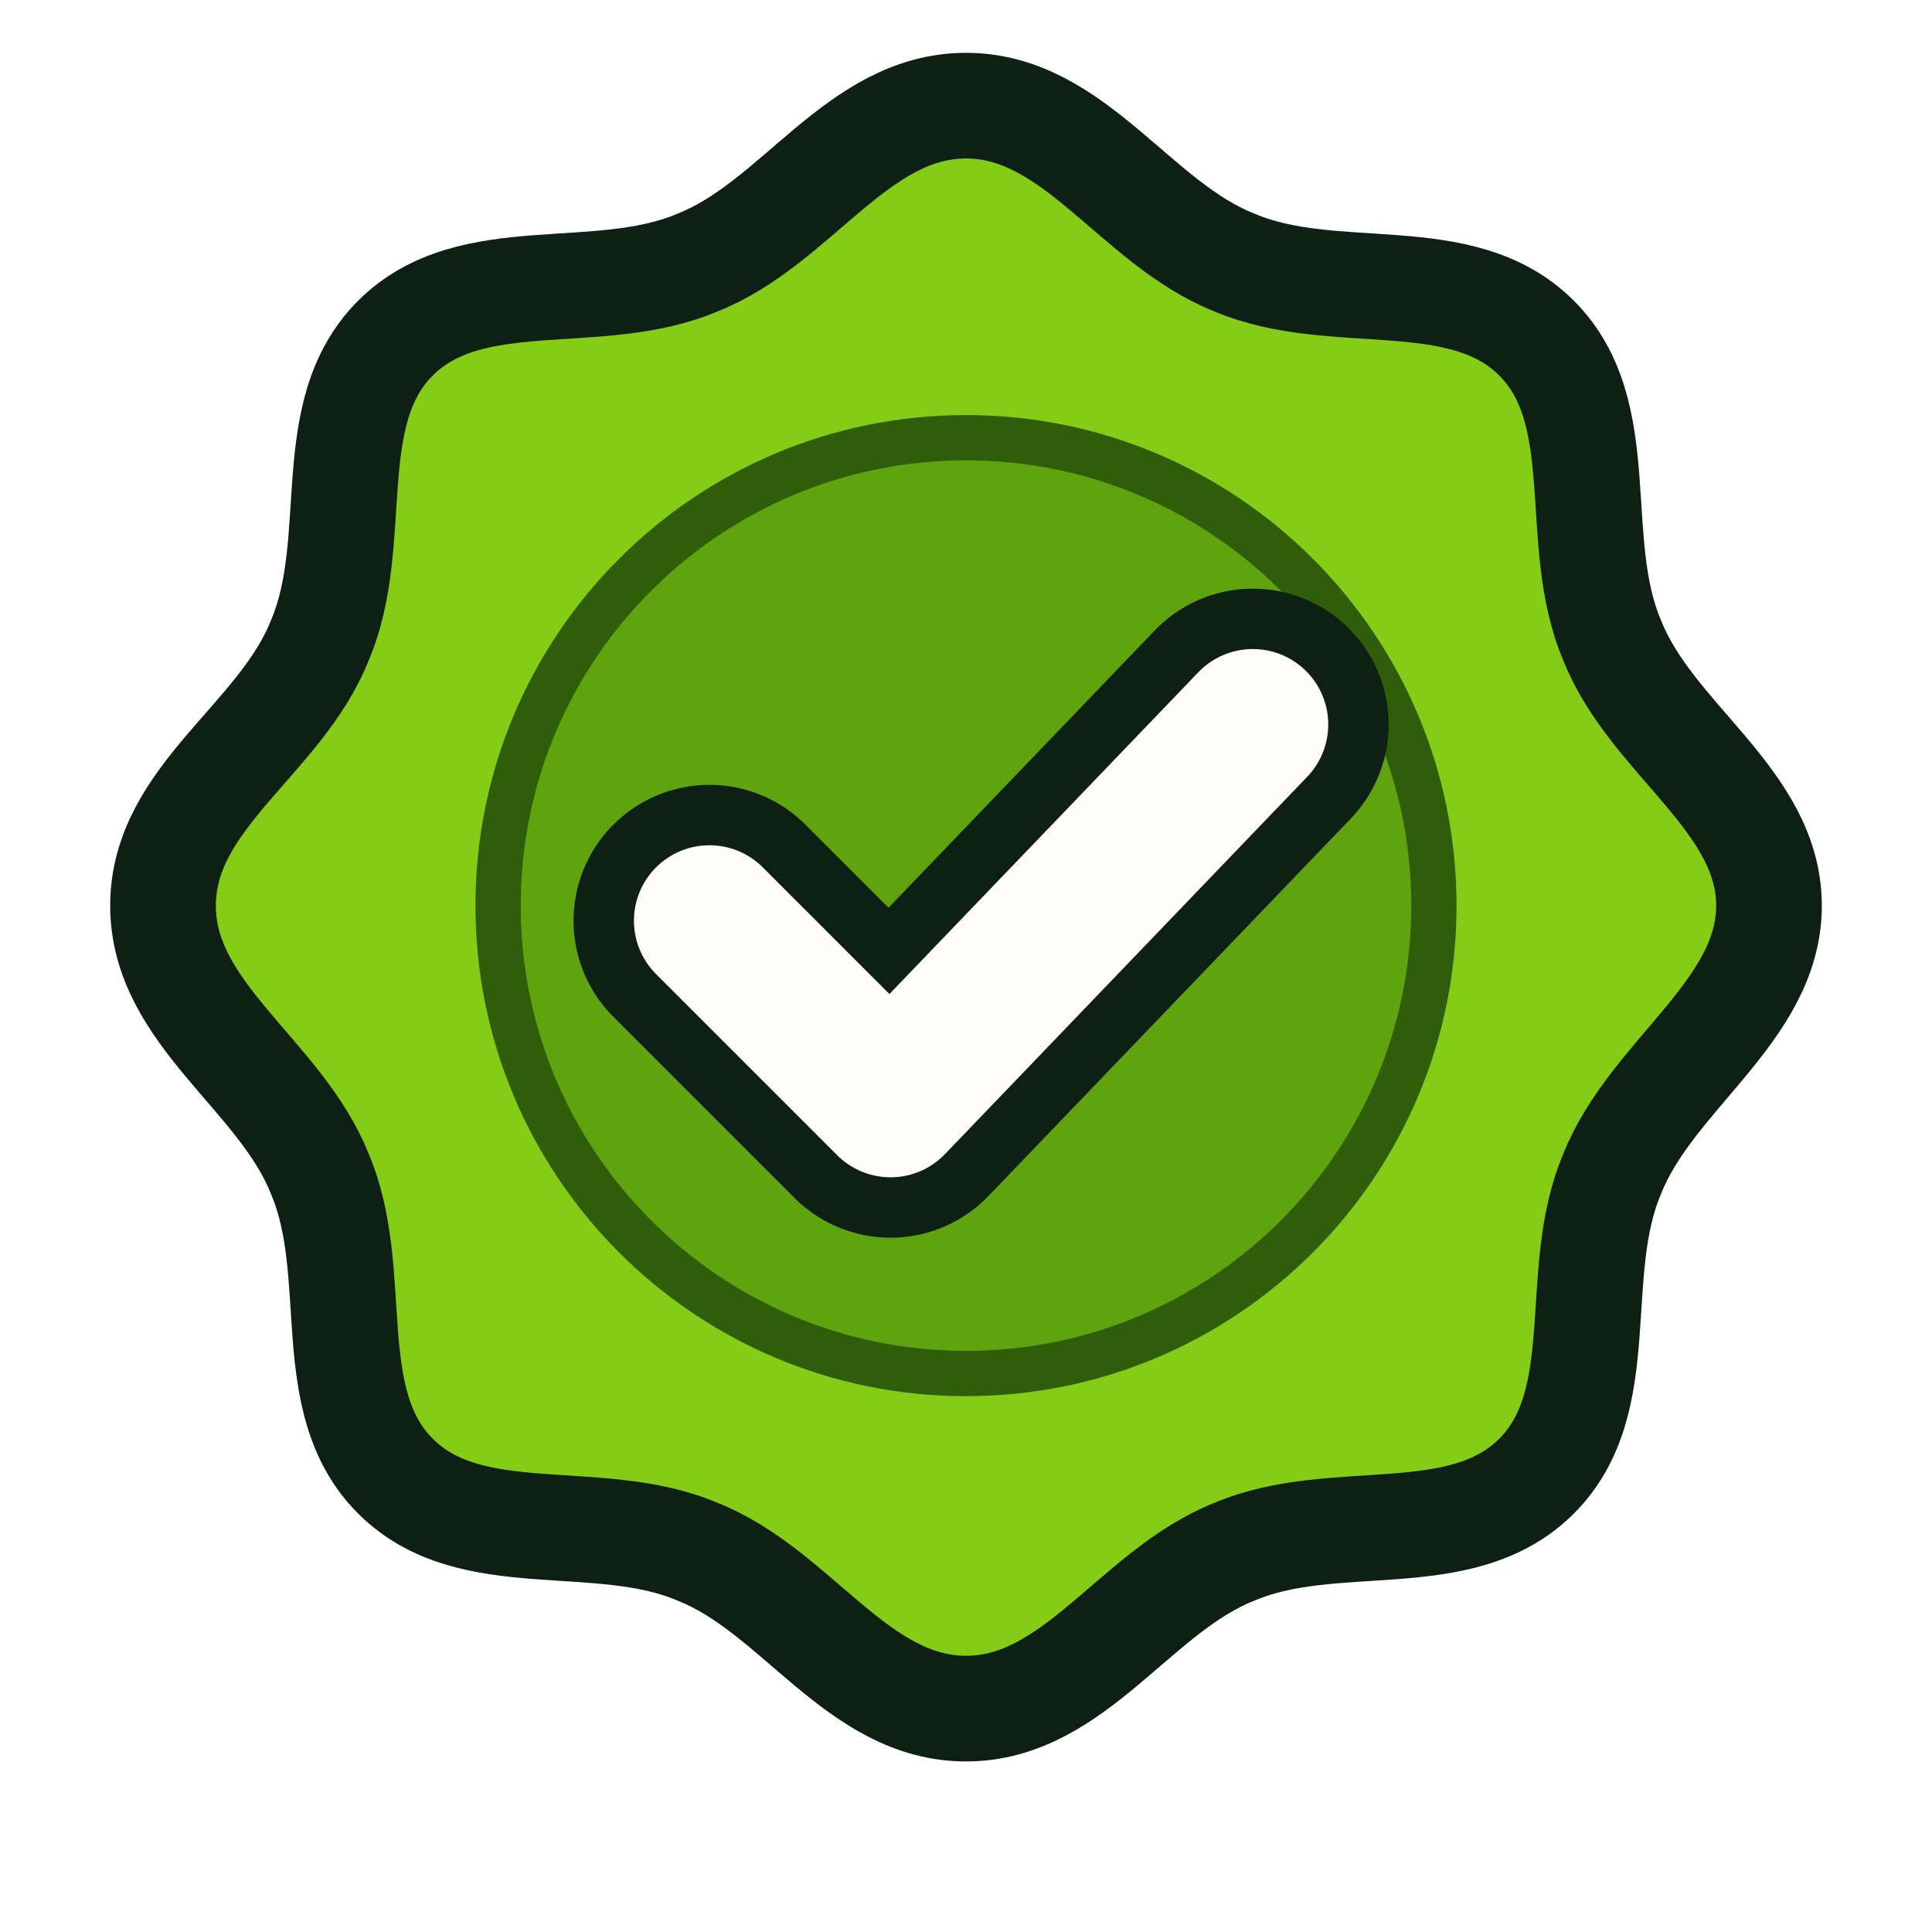
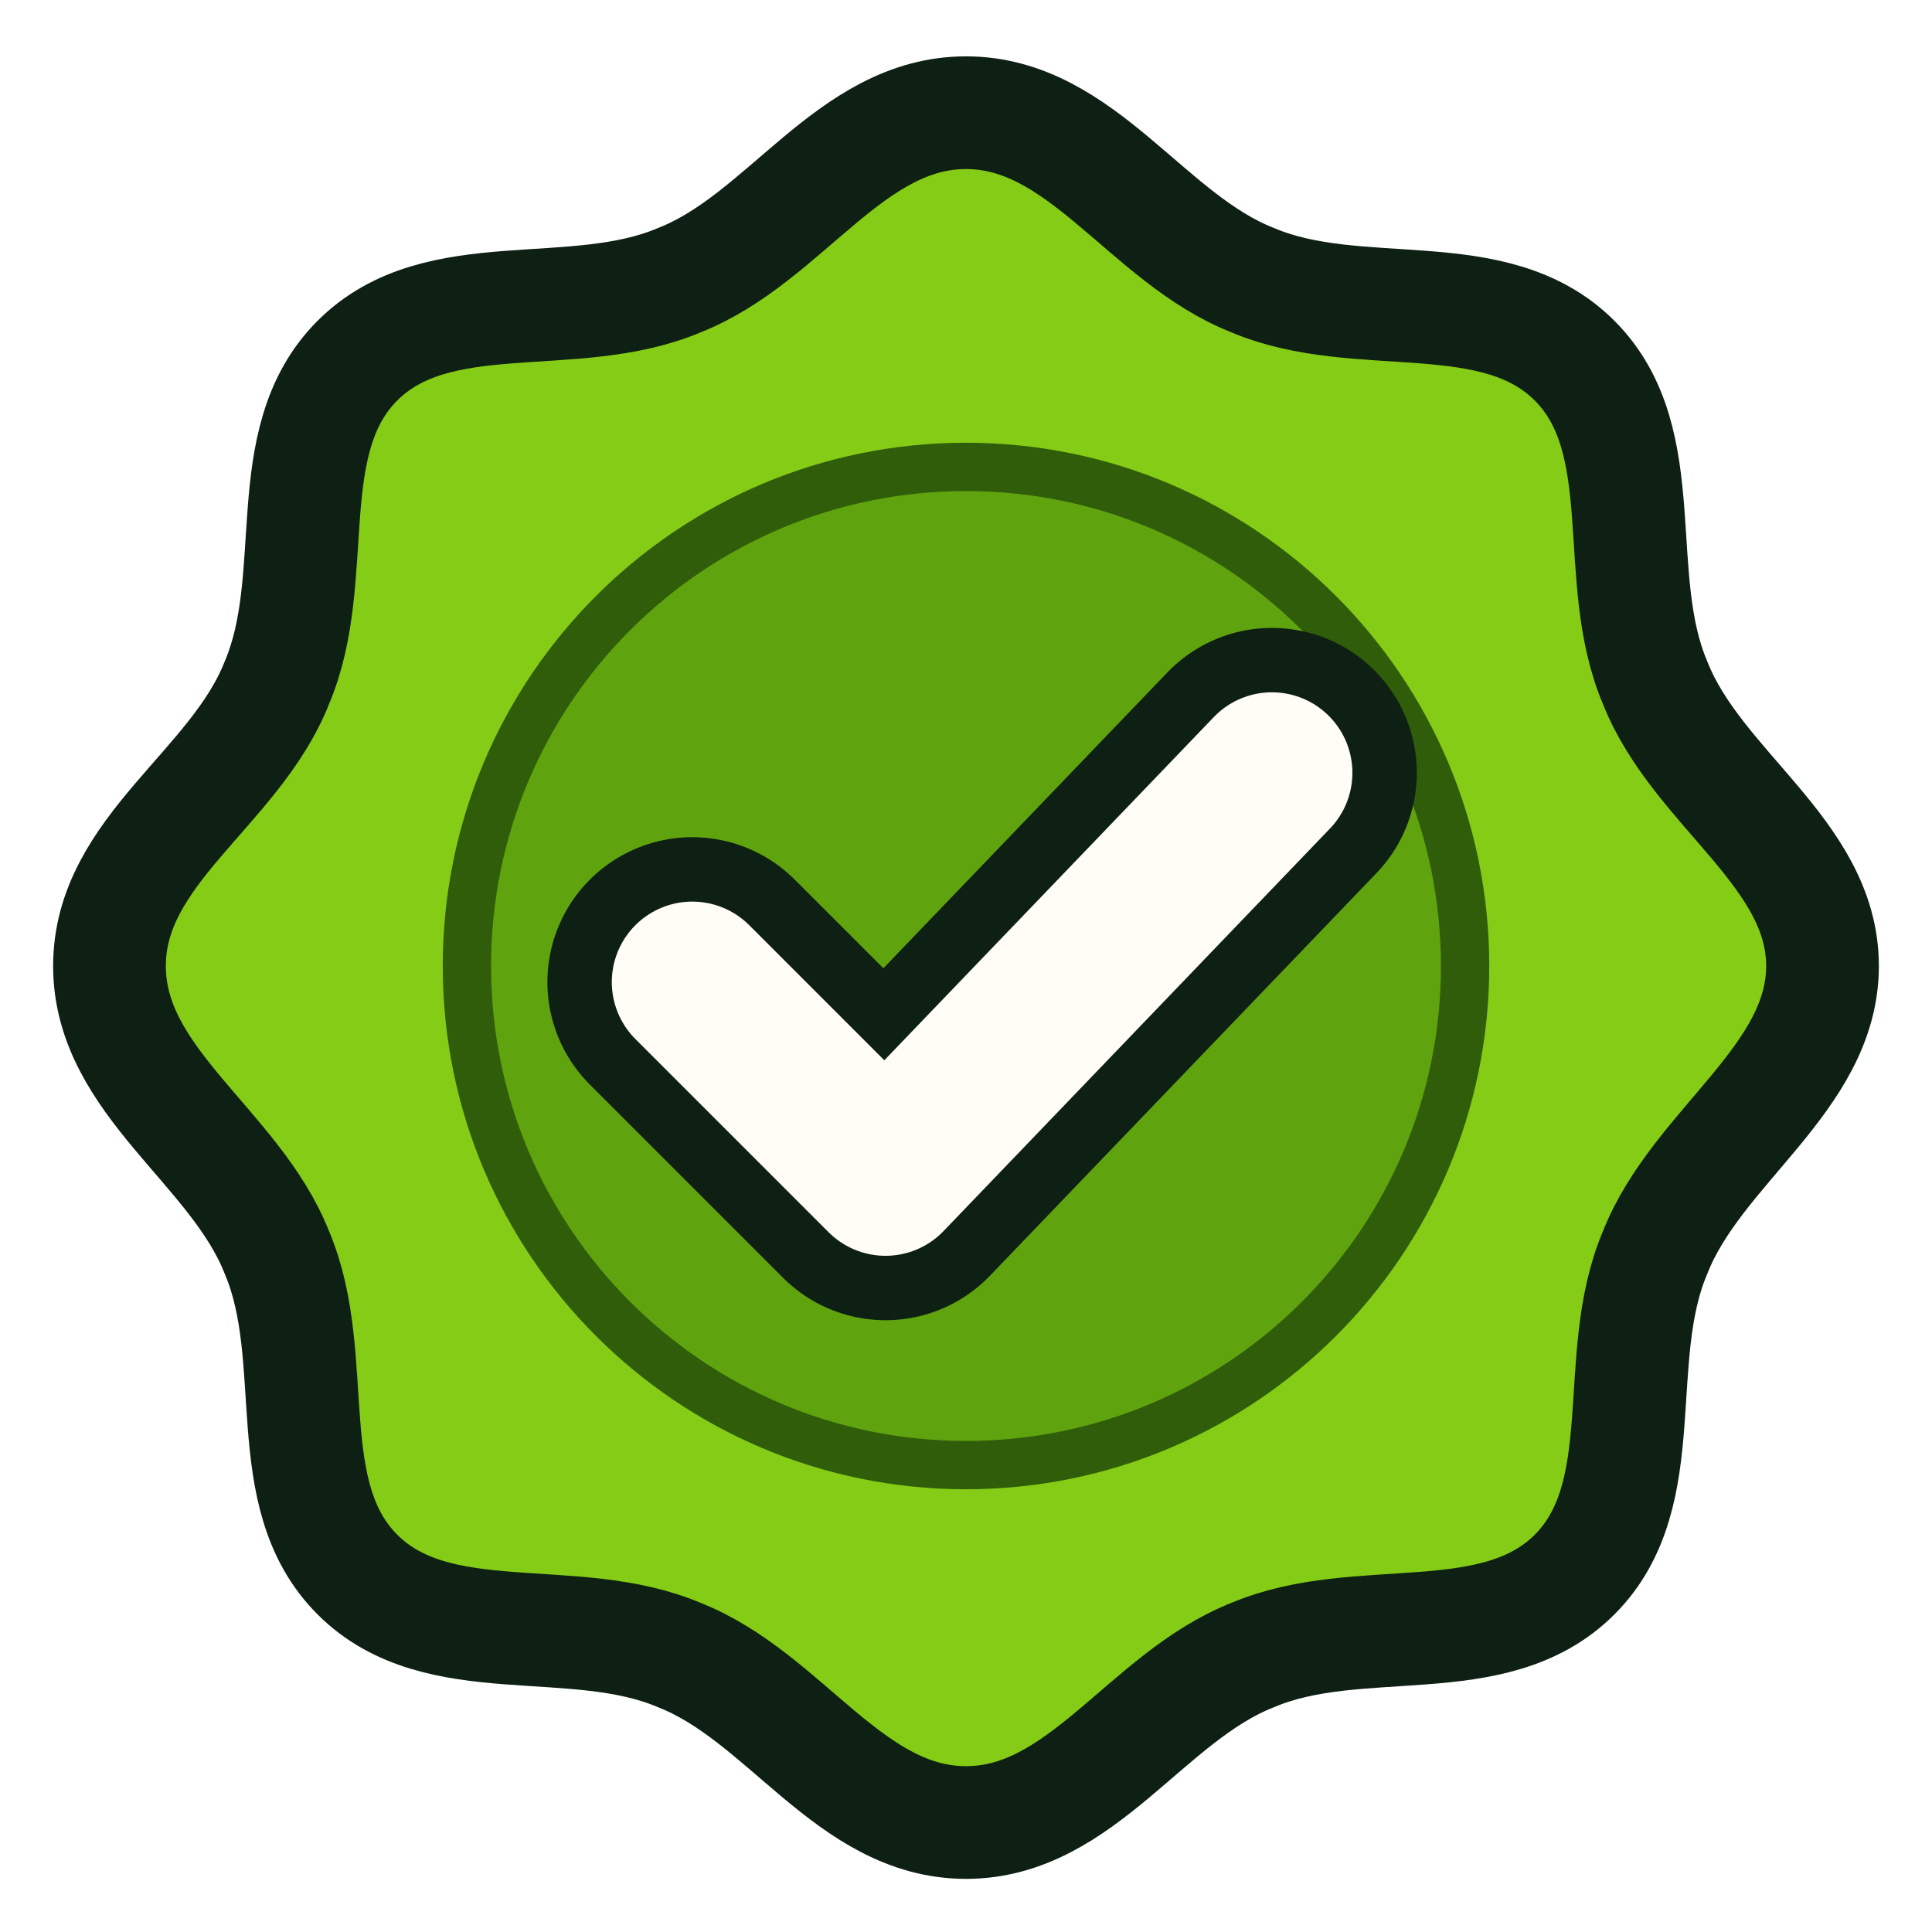
- <svg xmlns="http://www.w3.org/2000/svg" viewBox="0 0 64 64" role="img" aria-label="Loja verificada">
+ <svg xmlns="http://www.w3.org/2000/svg" viewBox="2 0 60 60" role="img" aria-label="Loja verificada">
  <path d="M32 3.5c3.6 0 5.6 3.9 8.9 5.2 3.3 1.4 7.5 0 10 2.5s1.1 6.700 2.500 10c1.300 3.300 5.200 5.300 5.200 8.800s-3.900 5.600-5.200 8.900c-1.400 3.300 0 7.500-2.500 10s-6.700 1.100-10 2.500c-3.300 1.300-5.300 5.200-8.900 5.200s-5.600-3.900-8.900-5.200c-3.300-1.400-7.500 0-10-2.500s-1.100-6.700-2.500-10C9.300 35.600 5.400 33.600 5.400 30s3.900-5.500 5.200-8.800c1.400-3.300 0-7.500 2.500-10s6.700-1.100 10-2.500C26.400 7.400 28.400 3.500 32 3.500z" fill="#84CC16" stroke="#0E1F14" stroke-width="3.5" stroke-linejoin="round" />
  <circle cx="32" cy="30" r="15.500" fill="#5FA30F" stroke="#2F5D0A" stroke-width="1.500" />
  <path d="M23.500 30.500l6 6 12-12.500" fill="none" stroke="#0E1F14" stroke-width="9" stroke-linecap="round" stroke-linejoin="round" />
  <path d="M23.500 30.500l6 6 12-12.500" fill="none" stroke="#FFFDF5" stroke-width="5" stroke-linecap="round" stroke-linejoin="round" />
</svg>
